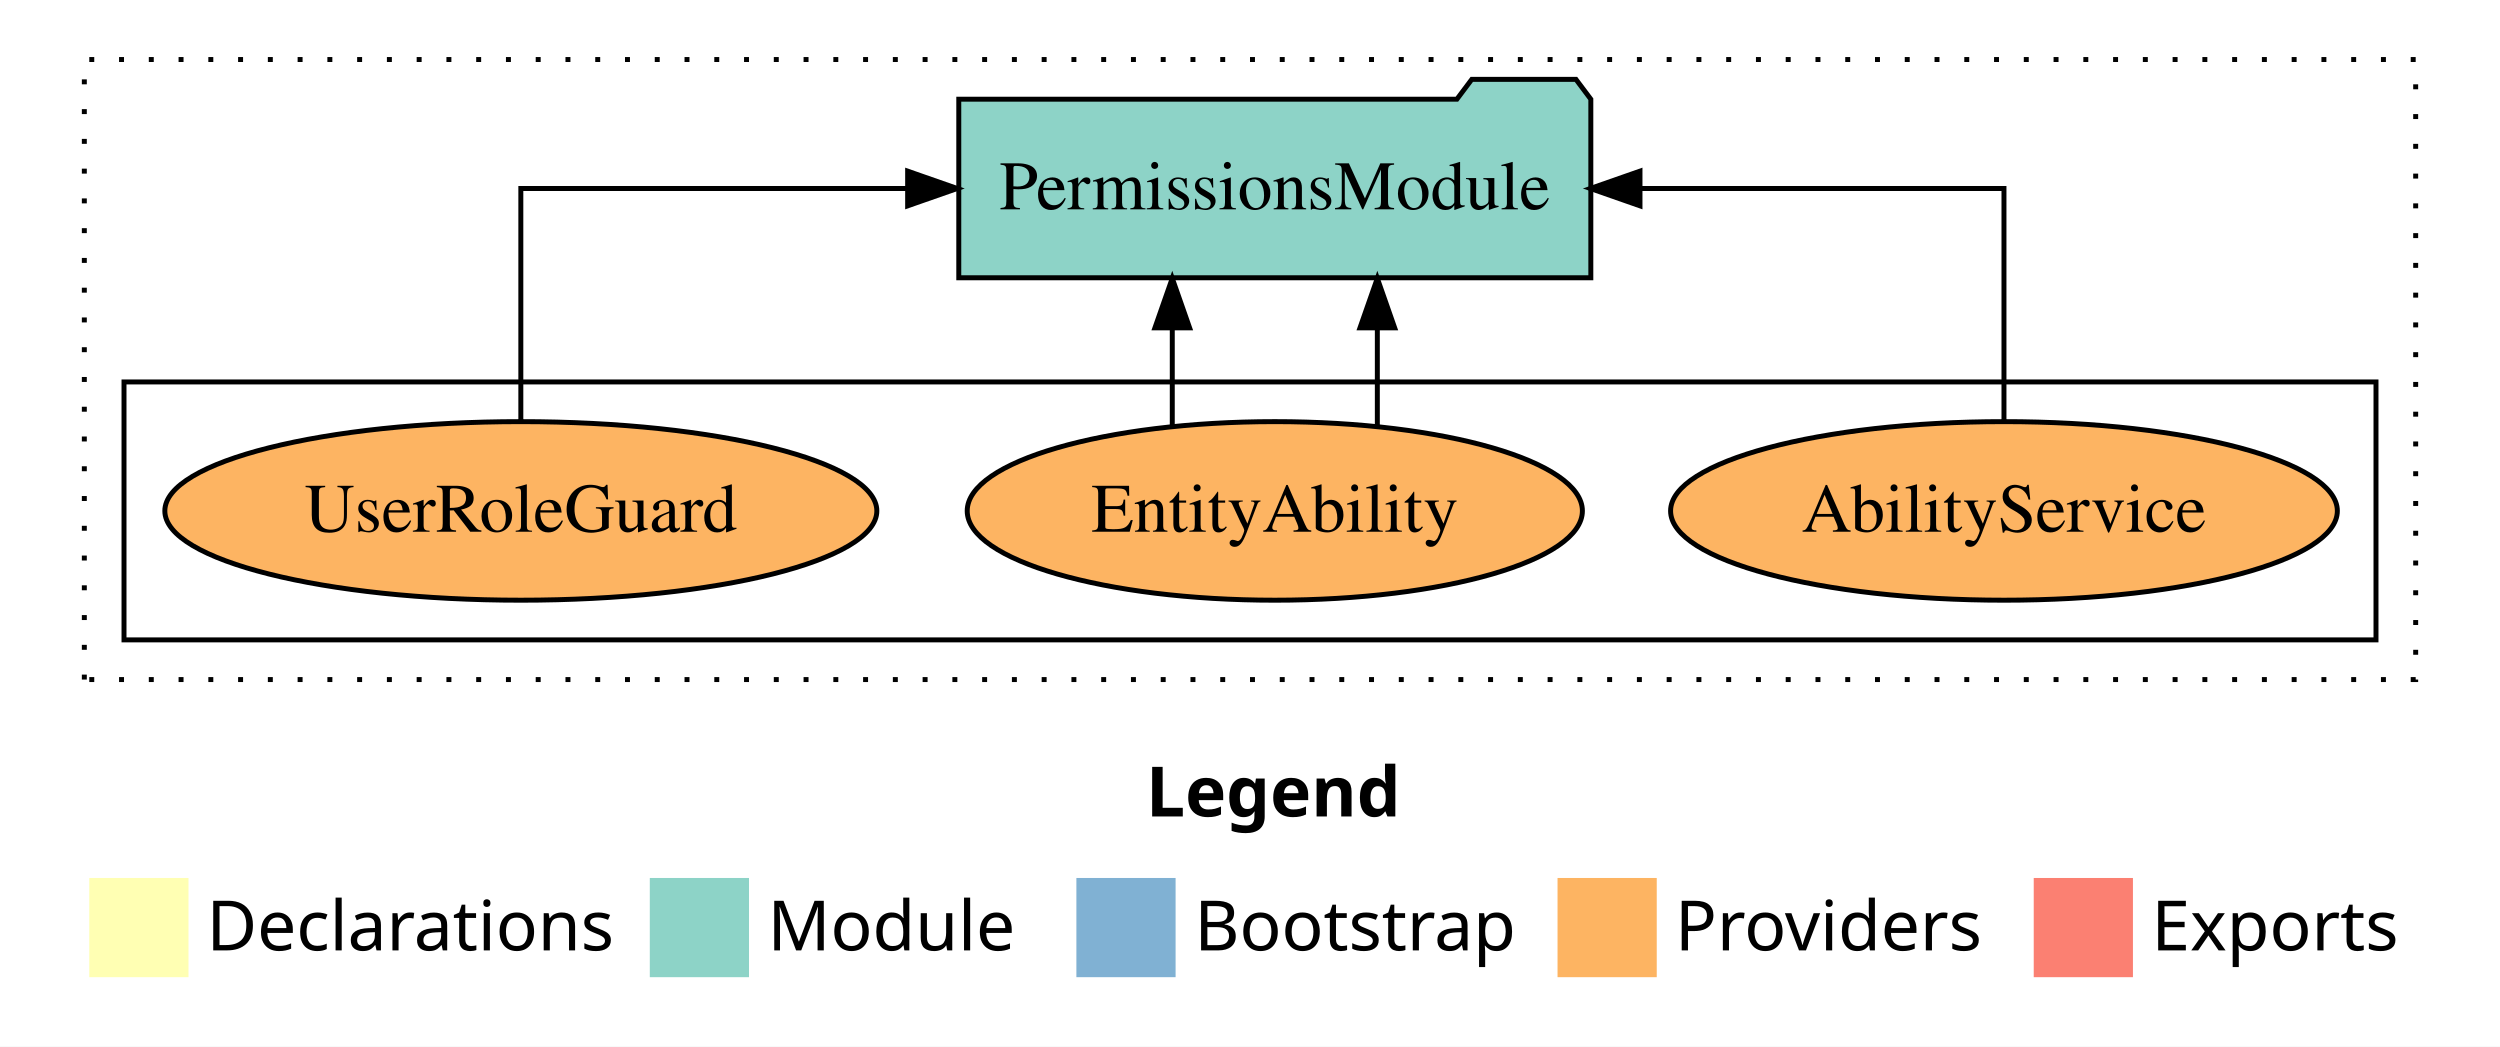
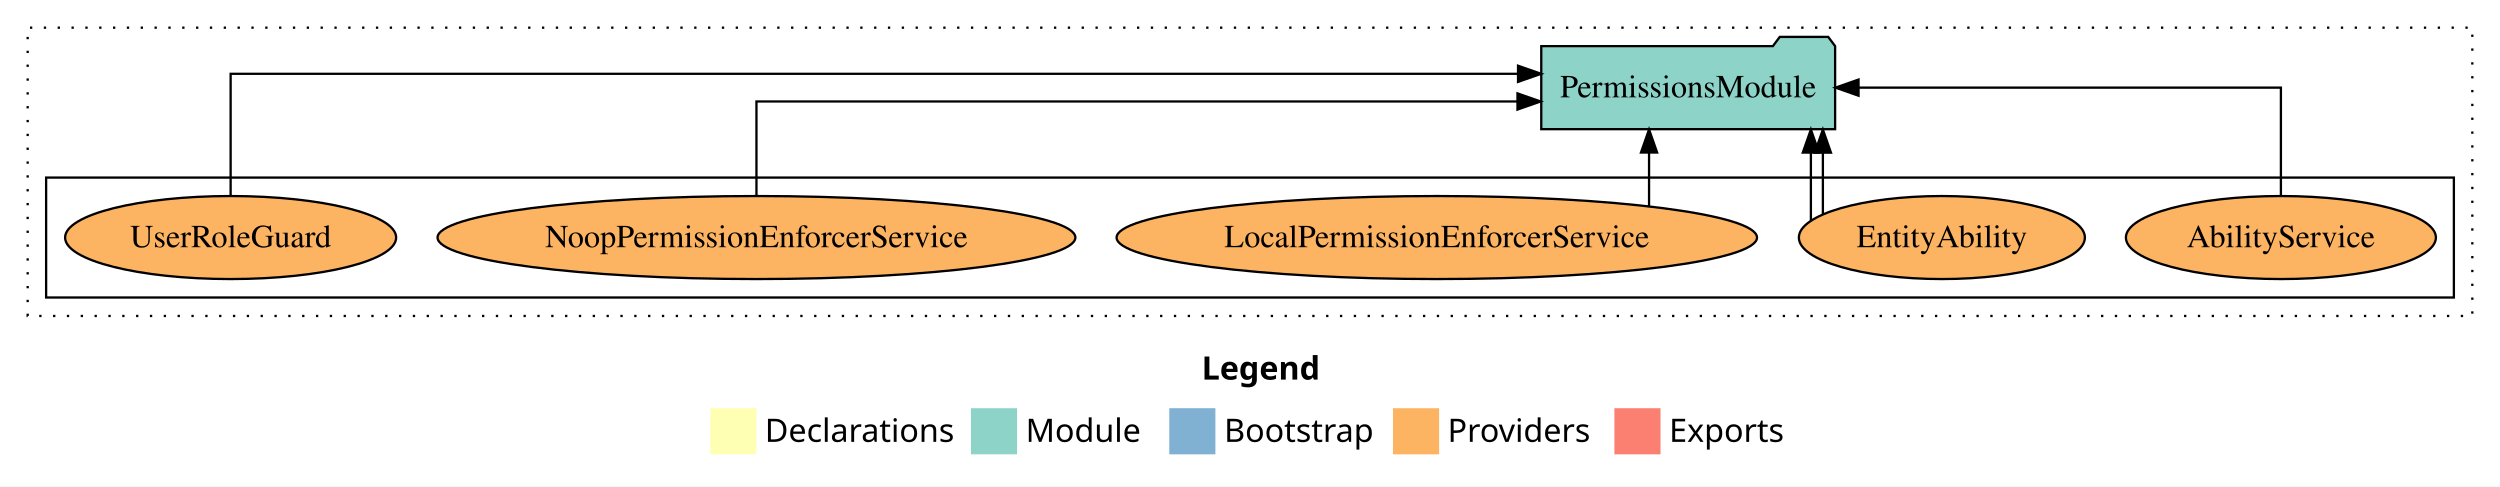
- <svg xmlns="http://www.w3.org/2000/svg" width="504pt" height="211pt" viewBox="0.00 0.00 504.00 211.00">
+ <svg xmlns="http://www.w3.org/2000/svg" width="1084pt" height="211pt" viewBox="0.00 0.00 1084.00 211.00">
  <g id="graph0" class="graph" transform="scale(1 1) rotate(0) translate(4 207)">
-     <polygon fill="white" stroke="transparent" points="-4,4 -4,-207 500,-207 500,4 -4,4" />
-     <text text-anchor="start" x="227.01" y="-42.4" font-family="Times-12" font-weight="bold" font-size="14.00">Legend</text>
-     <polygon fill="#ffffb3" stroke="transparent" points="14,-10 14,-30 34,-30 34,-10 14,-10" />
-     <text text-anchor="start" x="37.63" y="-15.4" font-family="Times-12" font-size="14.00">  Declarations</text>
-     <polygon fill="#8dd3c7" stroke="transparent" points="127,-10 127,-30 147,-30 147,-10 127,-10" />
-     <text text-anchor="start" x="150.73" y="-15.4" font-family="Times-12" font-size="14.00">  Module</text>
-     <polygon fill="#80b1d3" stroke="transparent" points="213,-10 213,-30 233,-30 233,-10 213,-10" />
-     <text text-anchor="start" x="236.78" y="-15.4" font-family="Times-12" font-size="14.00">  Bootstrap</text>
-     <polygon fill="#fdb462" stroke="transparent" points="310,-10 310,-30 330,-30 330,-10 310,-10" />
-     <text text-anchor="start" x="333.67" y="-15.4" font-family="Times-12" font-size="14.00">  Providers</text>
-     <polygon fill="#fb8072" stroke="transparent" points="406,-10 406,-30 426,-30 426,-10 406,-10" />
-     <text text-anchor="start" x="429.73" y="-15.4" font-family="Times-12" font-size="14.00">  Exports</text>
+     <polygon fill="white" stroke="transparent" points="-4,4 -4,-207 1080,-207 1080,4 -4,4" />
+     <text text-anchor="start" x="517.01" y="-42.4" font-family="Times-12" font-weight="bold" font-size="14.00">Legend</text>
+     <polygon fill="#ffffb3" stroke="transparent" points="304,-10 304,-30 324,-30 324,-10 304,-10" />
+     <text text-anchor="start" x="327.63" y="-15.4" font-family="Times-12" font-size="14.00">  Declarations</text>
+     <polygon fill="#8dd3c7" stroke="transparent" points="417,-10 417,-30 437,-30 437,-10 417,-10" />
+     <text text-anchor="start" x="440.73" y="-15.4" font-family="Times-12" font-size="14.00">  Module</text>
+     <polygon fill="#80b1d3" stroke="transparent" points="503,-10 503,-30 523,-30 523,-10 503,-10" />
+     <text text-anchor="start" x="526.78" y="-15.4" font-family="Times-12" font-size="14.00">  Bootstrap</text>
+     <polygon fill="#fdb462" stroke="transparent" points="600,-10 600,-30 620,-30 620,-10 600,-10" />
+     <text text-anchor="start" x="623.67" y="-15.4" font-family="Times-12" font-size="14.00">  Providers</text>
+     <polygon fill="#fb8072" stroke="transparent" points="696,-10 696,-30 716,-30 716,-10 696,-10" />
+     <text text-anchor="start" x="719.73" y="-15.4" font-family="Times-12" font-size="14.00">  Exports</text>
    <g id="clust1" class="cluster">
-       <polygon fill="none" stroke="black" stroke-dasharray="1,5" points="13,-70 13,-195 483,-195 483,-70 13,-70" />
+       <polygon fill="none" stroke="black" stroke-dasharray="1,5" points="8,-70 8,-195 1068,-195 1068,-70 8,-70" />
    </g>
    <g id="clust6" class="cluster">
-       <polygon fill="none" stroke="black" points="21,-78 21,-130 475,-130 475,-78 21,-78" />
+       <polygon fill="none" stroke="black" points="16,-78 16,-130 1060,-130 1060,-78 16,-78" />
    </g>
    <g id="node1" class="node">
-       <ellipse fill="#fdb462" stroke="black" cx="400" cy="-104" rx="67.21" ry="18" />
-       <text text-anchor="middle" x="400" y="-99.8" font-family="Times,serif" font-size="14.00">AbilityService</text>
+       <ellipse fill="#fdb462" stroke="black" cx="985" cy="-104" rx="67.21" ry="18" />
+       <text text-anchor="middle" x="985" y="-99.8" font-family="Times,serif" font-size="14.00">AbilityService</text>
+     </g>
+     <g id="node6" class="node">
+       <polygon fill="#8dd3c7" stroke="black" points="791.71,-187 788.71,-191 767.71,-191 764.71,-187 664.29,-187 664.29,-151 791.71,-151 791.71,-187" />
+       <text text-anchor="middle" x="728" y="-164.8" font-family="Times,serif" font-size="14.00">PermissionsModule</text>
+     </g>
+     <g id="edge1" class="edge">
+       <path fill="none" stroke="black" d="M985,-122.11C985,-141.34 985,-169 985,-169 985,-169 801.86,-169 801.86,-169" />
+       <polygon fill="black" stroke="black" points="801.86,-165.5 791.86,-169 801.86,-172.5 801.86,-165.5" />
+     </g>
+     <g id="node2" class="node">
+       <ellipse fill="#fdb462" stroke="black" cx="838" cy="-104" rx="62.01" ry="18" />
+       <text text-anchor="middle" x="838" y="-99.8" font-family="Times,serif" font-size="14.00">EntityAbility</text>
+     </g>
+     <g id="edge2" class="edge">
+       <path fill="none" stroke="black" d="M781.2,-111.46C781.2,-111.46 781.2,-140.84 781.2,-140.84" />
+       <polygon fill="black" stroke="black" points="777.7,-140.84 781.2,-150.84 784.7,-140.84 777.7,-140.84" />
+     </g>
+     <g id="edge3" class="edge">
+       <path fill="none" stroke="black" d="M786.4,-114.16C786.4,-114.16 786.4,-140.81 786.4,-140.81" />
+       <polygon fill="black" stroke="black" points="782.9,-140.81 786.4,-150.81 789.9,-140.81 782.9,-140.81" />
+     </g>
+     <g id="node3" class="node">
+       <ellipse fill="#fdb462" stroke="black" cx="619" cy="-104" rx="138.84" ry="18" />
+       <text text-anchor="middle" x="619" y="-99.8" font-family="Times,serif" font-size="14.00">LocalPermissionEnforcerService</text>
+     </g>
+     <g id="edge4" class="edge">
+       <path fill="none" stroke="black" d="M711.03,-117.47C711.03,-117.47 711.03,-140.86 711.03,-140.86" />
+       <polygon fill="black" stroke="black" points="707.53,-140.86 711.03,-150.86 714.53,-140.86 707.53,-140.86" />
    </g>
    <g id="node4" class="node">
-       <polygon fill="#8dd3c7" stroke="black" points="316.71,-187 313.71,-191 292.71,-191 289.71,-187 189.29,-187 189.29,-151 316.71,-151 316.71,-187" />
-       <text text-anchor="middle" x="253" y="-164.8" font-family="Times,serif" font-size="14.00">PermissionsModule</text>
+       <ellipse fill="#fdb462" stroke="black" cx="324" cy="-104" rx="138.28" ry="18" />
+       <text text-anchor="middle" x="324" y="-99.8" font-family="Times,serif" font-size="14.00">NoopPermissionEnforcerService</text>
    </g>
-     <g id="edge1" class="edge">
-       <path fill="none" stroke="black" d="M400,-122.11C400,-141.34 400,-169 400,-169 400,-169 326.62,-169 326.62,-169" />
-       <polygon fill="black" stroke="black" points="326.62,-165.5 316.62,-169 326.62,-172.5 326.62,-165.5" />
+     <g id="edge5" class="edge">
+       <path fill="none" stroke="black" d="M324,-122.02C324,-139.37 324,-163 324,-163 324,-163 653.98,-163 653.98,-163" />
+       <polygon fill="black" stroke="black" points="653.99,-166.5 663.98,-163 653.98,-159.5 653.99,-166.5" />
    </g>
-     <g id="node2" class="node">
-       <ellipse fill="#fdb462" stroke="black" cx="253" cy="-104" rx="62.01" ry="18" />
-       <text text-anchor="middle" x="253" y="-99.8" font-family="Times,serif" font-size="14.00">EntityAbility</text>
+     <g id="node5" class="node">
+       <ellipse fill="#fdb462" stroke="black" cx="96" cy="-104" rx="71.77" ry="18" />
+       <text text-anchor="middle" x="96" y="-99.8" font-family="Times,serif" font-size="14.00">UserRoleGuard</text>
    </g>
-     <g id="edge2" class="edge">
-       <path fill="none" stroke="black" d="M273.67,-121.08C273.67,-121.08 273.67,-140.9 273.67,-140.9" />
-       <polygon fill="black" stroke="black" points="270.17,-140.9 273.67,-150.9 277.17,-140.9 270.17,-140.9" />
-     </g>
-     <g id="edge3" class="edge">
-       <path fill="none" stroke="black" d="M232.33,-121.08C232.33,-121.08 232.33,-140.9 232.33,-140.9" />
-       <polygon fill="black" stroke="black" points="228.83,-140.9 232.33,-150.9 235.83,-140.9 228.83,-140.9" />
-     </g>
-     <g id="node3" class="node">
-       <ellipse fill="#fdb462" stroke="black" cx="101" cy="-104" rx="71.77" ry="18" />
-       <text text-anchor="middle" x="101" y="-99.8" font-family="Times,serif" font-size="14.00">UserRoleGuard</text>
-     </g>
-     <g id="edge4" class="edge">
-       <path fill="none" stroke="black" d="M101,-122.11C101,-141.34 101,-169 101,-169 101,-169 178.98,-169 178.98,-169" />
-       <polygon fill="black" stroke="black" points="178.98,-172.5 188.98,-169 178.98,-165.5 178.98,-172.5" />
+     <g id="edge6" class="edge">
+       <path fill="none" stroke="black" d="M96,-122.28C96,-143.32 96,-175 96,-175 96,-175 654.22,-175 654.22,-175" />
+       <polygon fill="black" stroke="black" points="654.22,-178.5 664.22,-175 654.22,-171.5 654.22,-178.5" />
    </g>
  </g>
</svg>
